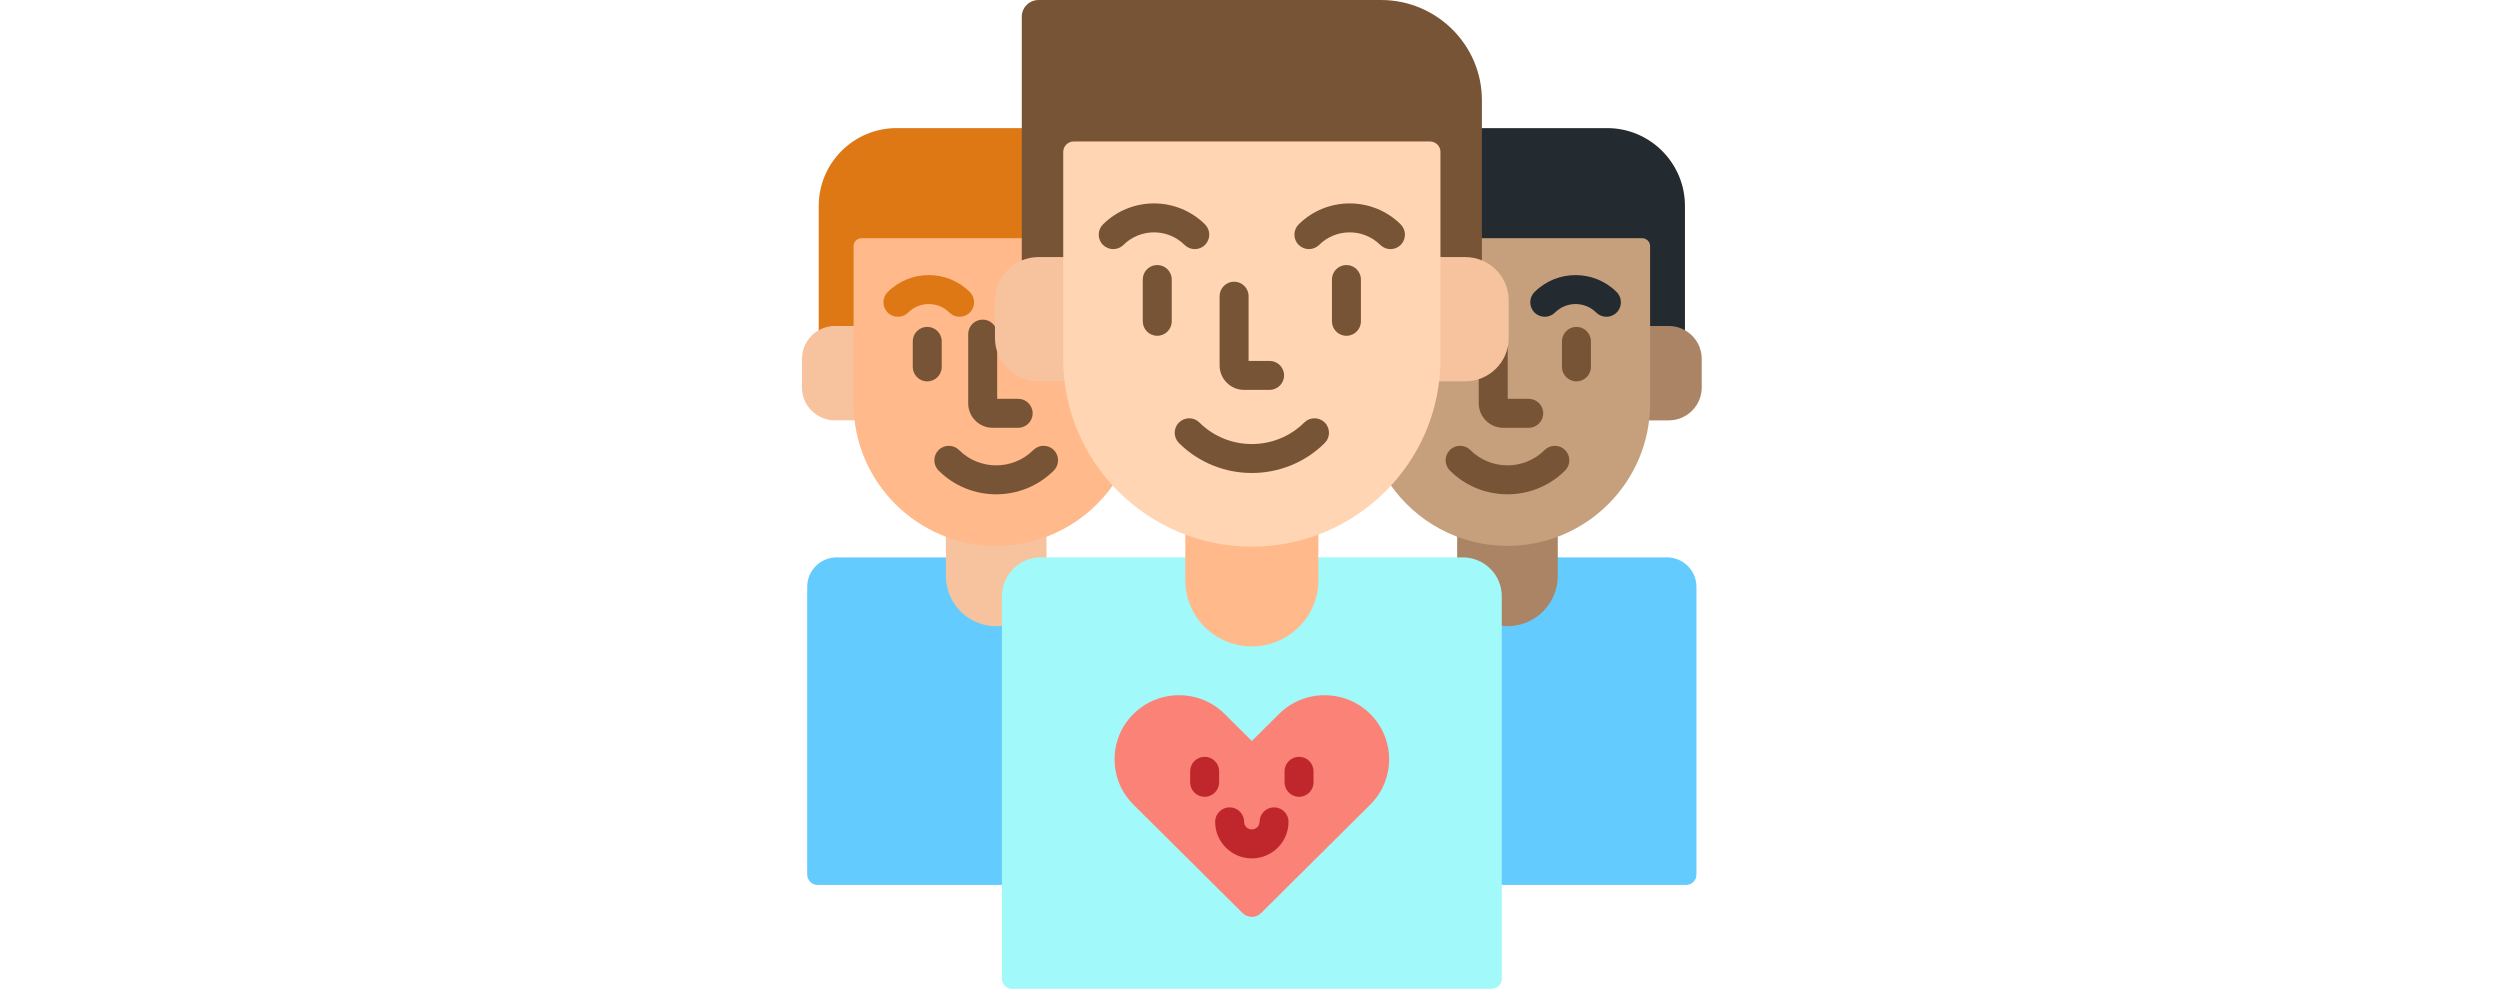
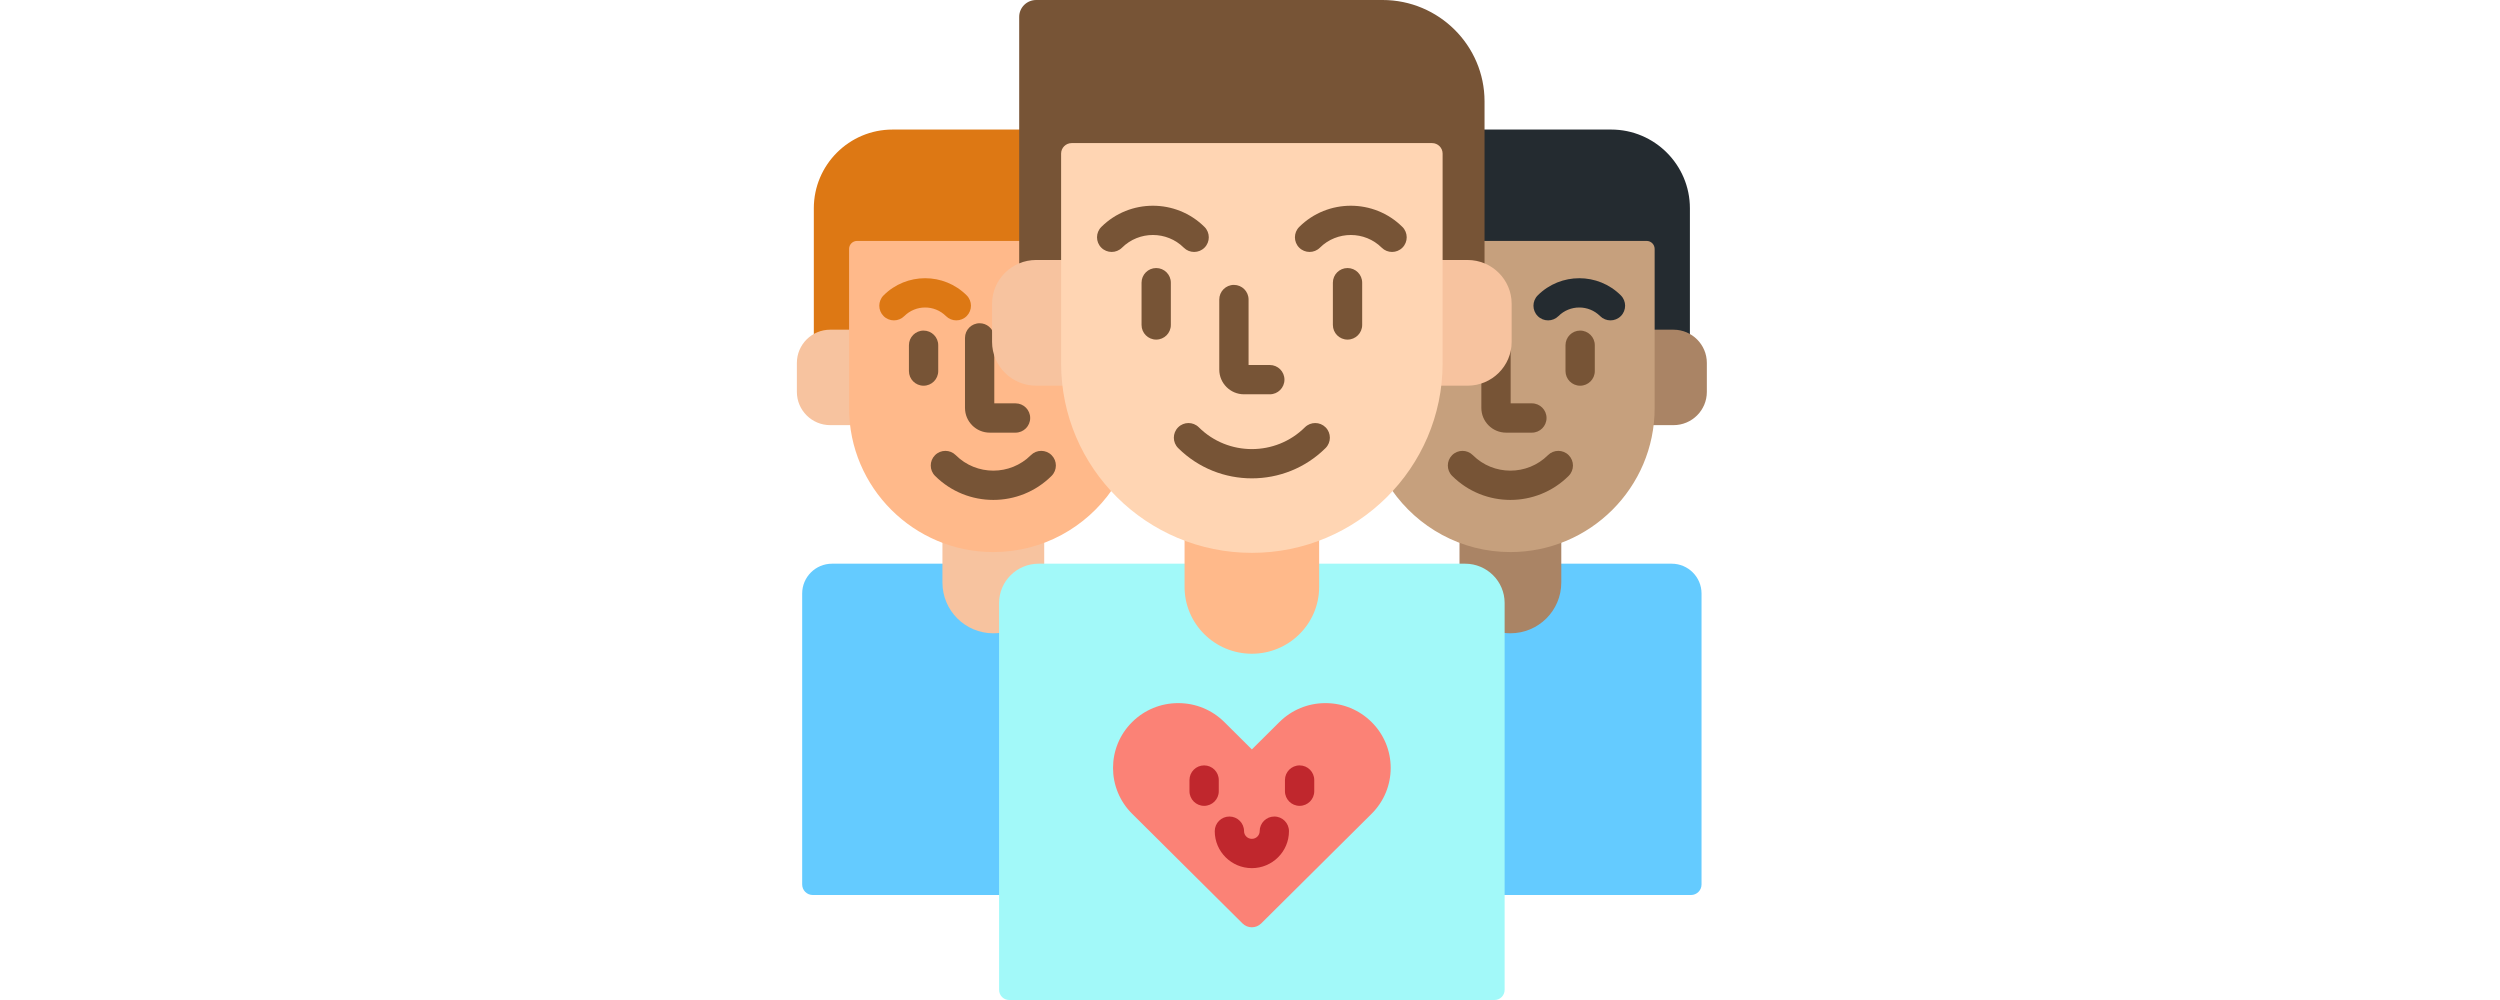
- <svg xmlns="http://www.w3.org/2000/svg" height="270" viewBox="-23 0 511 512" width="512pt">
+ <svg xmlns="http://www.w3.org/2000/svg" width="350" height="140" viewBox="-23 0 511 512">
  <path d="m448.398 288.613h-57.52v9.645c0 13.777-11.238 24.988-25.055 24.988-1.344 0-2.664-.109-3.953-.312v135.312h96.41c2.988 0 5.406-2.414 5.406-5.395v-148.984c0-8.41-6.859-15.254-15.289-15.254zm0 0" fill="#64cbff" />
  <path d="m417.43 66.332h-65.848v58.02h84c1.707 0 3.094 1.383 3.094 3.082v42.367h10.656c3.082 0 5.949.883 8.398 2.387v-65.547c0-22.227-18.078-40.309-40.301-40.309zm0 0" fill="#242b30" />
  <path d="m365.824 281.66c-9.18 0-17.957-1.719-26.055-4.82v12.773h2.879c10.602 0 19.223 8.562 19.223 19.086v15.246c1.289.195 2.609.297 3.953.297 14.391 0 26.055-11.633 26.055-25.988v-21.418c-8.098 3.105-16.875 4.824-26.055 4.824zm0 0" fill="#aa8465" />
  <path d="m449.332 168.801h-10.656v40.191c0 2.938-.195 5.832-.539 8.68h11.195c9.434 0 17.074-7.625 17.074-17.031v-14.812c0-9.402-7.645-17.027-17.074-17.027zm0 0" fill="#aa8465" />
  <path d="m435.582 123.352h-84v12.156l.617.254c8.059 3.344 13.266 11.105 13.266 19.777v19.504c0 11.816-9.68 21.43-21.574 21.43h-14.34l-.105.883c-2.41 20.312-11.141 38.805-24.469 53.324 13.332 19.297 35.629 31.98 60.848 31.98 40.723 0 73.852-33.047 73.852-73.668v-81.559c0-2.254-1.832-4.082-4.094-4.082zm0 0" fill="#c6a07d" />
  <path d="m376.828 206.516h-10.875v-33.516c0-.93-.176-1.816-.488-2.641v4.684c0 9.355-6.078 17.312-14.512 20.227v13.594c0 6.977 5.676 12.652 12.656 12.652h13.219c4.145 0 7.5-3.359 7.5-7.5 0-4.145-3.355-7.5-7.5-7.5zm0 0" fill="#775436" />
  <path d="m401.535 197.484c-4.141 0-7.5-3.359-7.5-7.5v-13.223c0-4.141 3.359-7.5 7.5-7.5 4.145 0 7.5 3.359 7.5 7.5v13.223c0 4.141-3.355 7.5-7.5 7.5zm0 0" fill="#775436" />
  <path d="m365.824 255.961c-10.805 0-21.602-4.102-29.828-12.309-2.934-2.926-2.938-7.672-.012-10.605 2.922-2.934 7.672-2.938 10.605-.012 10.605 10.578 27.863 10.578 38.473 0 2.93-2.926 7.68-2.922 10.605.012s2.918 7.684-.016 10.605c-8.223 8.203-19.027 12.309-29.828 12.309zm0 0" fill="#775436" />
  <path d="m385.129 164.031c-1.922 0-3.844-.73-5.312-2.203-2.922-2.93-2.918-7.68.012-10.605 11.73-11.699 30.805-11.699 42.527 0 2.934 2.926 2.941 7.676.012 10.605-2.926 2.934-7.672 2.938-10.605.016-5.879-5.871-15.453-5.871-21.336 0-1.465 1.461-3.383 2.188-5.297 2.188zm0 0" fill="#242b30" />
  <path d="m105.035 322.93c-1.289.207-2.609.316-3.953.316-13.816 0-25.055-11.211-25.055-24.992v-9.641h-57.52c-8.434 0-15.293 6.84-15.293 15.25v148.988c0 2.977 2.422 5.391 5.406 5.391h96.414zm0 0" fill="#64cbff" />
  <path d="m115.324 66.332h-65.848c-22.219 0-40.301 18.082-40.301 40.309v65.547c2.445-1.504 5.316-2.387 8.398-2.387h10.656v-42.367c0-1.699 1.387-3.082 3.09-3.082h84.004zm0 0" fill="#dd7814" />
  <path d="m105.035 308.699c0-10.523 8.621-19.086 19.223-19.086h2.879v-12.773c-8.098 3.102-16.875 4.82-26.055 4.82-9.18 0-17.957-1.719-26.055-4.82v21.418c0 14.352 11.664 25.988 26.055 25.988 1.344 0 2.664-.102 3.953-.297zm0 0" fill="#f7c39f" />
  <path d="m28.23 208.992v-40.191h-10.656c-9.43 0-17.074 7.625-17.074 17.027v14.812c0 9.406 7.645 17.031 17.074 17.031h11.195c-.344-2.848-.539-5.742-.539-8.68zm0 0" fill="#f7c39f" />
  <path d="m137.461 197.355-.105-.883h-14.336c-11.898 0-21.578-9.613-21.578-21.43v-19.504c0-8.668 5.207-16.434 13.266-19.773l.617-.258v-12.156h-84c-2.262 0-4.094 1.828-4.094 4.082v81.559c0 40.621 33.129 73.668 73.852 73.668 25.219 0 47.516-12.68 60.848-31.98-13.328-14.523-22.059-33.016-24.469-53.324zm0 0" fill="#ffb98a" />
  <path d="m101.082 255.961c-10.805 0-21.605-4.105-29.832-12.309-2.934-2.922-2.938-7.672-.012-10.605 2.922-2.934 7.672-2.938 10.605-.012 10.605 10.578 27.867 10.578 38.473 0 2.93-2.926 7.68-2.922 10.605.012s2.918 7.68-.016 10.605c-8.219 8.203-19.023 12.309-29.824 12.309zm0 0" fill="#775436" />
  <path d="m82.133 164.031c-1.914 0-3.832-.727-5.297-2.188-5.883-5.871-15.453-5.871-21.34 0-2.93 2.922-7.68 2.918-10.605-.016-2.926-2.93-2.918-7.68.012-10.605 11.727-11.695 30.801-11.699 42.527 0 2.934 2.926 2.938 7.676.012 10.605-1.465 1.473-3.387 2.203-5.309 2.203zm0 0" fill="#dd7814" />
  <path d="m65.371 197.484c-4.145 0-7.5-3.359-7.5-7.5v-13.223c0-4.141 3.355-7.5 7.5-7.5 4.141 0 7.5 3.359 7.5 7.5v13.223c0 4.141-3.359 7.5-7.5 7.5zm0 0" fill="#775436" />
  <path d="m112.453 206.516h-10.875v-29.117c-.086-.777-.137-1.559-.137-2.355v-3.457c-.664-3.465-3.707-6.086-7.363-6.086-4.145 0-7.5 3.355-7.5 7.5v35.863c0 6.977 5.676 12.652 12.656 12.652h13.219c4.141 0 7.5-3.359 7.5-7.5 0-4.145-3.359-7.5-7.5-7.5zm0 0" fill="#775436" />
  <path d="m342.652 288.613h-75.746v11.871c0 18.32-15.008 33.227-33.453 33.227s-33.457-14.906-33.457-33.227v-11.871h-75.742c-11.148 0-20.223 9.012-20.223 20.086v198.117c0 2.863 2.328 5.184 5.195 5.184h248.453c2.867 0 5.191-2.32 5.191-5.184v-198.117c0-11.074-9.07-20.086-20.219-20.086zm0 0" fill="#a2f9f9" />
  <path d="m300.348 0h-177.316c-4.809 0-8.707 3.871-8.707 8.648v127.297c2.664-1.168 5.602-1.832 8.695-1.832h13.77v-55.473c0-2.414 1.98-4.379 4.414-4.379h184.496c2.438 0 4.418 1.965 4.418 4.379v55.473h13.77c3.094 0 6.031.664 8.695 1.832v-84.055c0-28.613-23.43-51.891-52.234-51.891zm0 0" fill="#775436" />
  <path d="m233.453 282.059c-12.133 0-23.746-2.238-34.457-6.312v24.738c0 18.902 15.43 34.227 34.457 34.227s34.453-15.324 34.453-34.227v-24.738c-10.707 4.074-22.32 6.312-34.453 6.312zm0 0" fill="#ffb98a" />
  <path d="m233.453 474.77c-1.727 0-3.453-.656-4.773-1.965l-56.539-56.164c-13.027-12.941-13.027-33.988 0-46.926 6.305-6.266 14.695-9.719 23.617-9.719 8.922 0 17.309 3.453 23.621 9.719l14.074 13.984 14.078-13.984c6.312-6.266 14.695-9.719 23.617-9.719 8.922 0 17.312 3.453 23.621 9.719 13.023 12.938 13.023 33.988 0 46.926l-56.543 56.164c-1.32 1.309-3.051 1.965-4.773 1.965zm0 0" fill="#fb8276" />
  <path d="m209.012 412.594c-4.141 0-7.5-3.355-7.5-7.5v-5.711c0-4.141 3.359-7.5 7.5-7.5s7.5 3.359 7.5 7.5v5.711c0 4.145-3.359 7.5-7.5 7.5zm0 0" fill="#c0272d" />
  <path d="m257.895 412.594c-4.145 0-7.5-3.355-7.5-7.5v-5.711c0-4.141 3.355-7.5 7.5-7.5 4.141 0 7.5 3.359 7.5 7.5v5.711c0 4.145-3.359 7.5-7.5 7.5zm0 0" fill="#c0272d" />
  <path d="m233.453 444.488c-10.477 0-19-8.488-19-18.926 0-4.141 3.359-7.5 7.5-7.5s7.5 3.359 7.5 7.5c0 2.164 1.793 3.926 4 3.926s4-1.762 4-3.926c0-4.141 3.359-7.5 7.5-7.5 4.145 0 7.5 3.359 7.5 7.5 0 10.438-8.523 18.926-19 18.926zm0 0" fill="#c0272d" />
  <path d="m136.789 186.043v-52.93h-13.77c-12.469 0-22.578 10.043-22.578 22.426v19.504c0 12.391 10.109 22.43 22.578 22.43h14.457c-.449-3.75-.688-7.562-.688-11.43zm0 0" fill="#f7c39f" />
  <path d="m343.887 133.113h-13.77v52.93c0 3.867-.238 7.68-.688 11.43h14.457c12.473 0 22.578-10.039 22.578-22.43v-19.504c0-12.383-10.105-22.426-22.578-22.426zm0 0" fill="#f7c39f" />
  <path d="m233.453 283.059c-53.852 0-97.664-43.523-97.664-97.016v-107.402c0-2.973 2.426-5.379 5.414-5.379h184.496c2.992 0 5.418 2.406 5.418 5.379v107.402c0 53.492-43.812 97.016-97.664 97.016zm0 0" fill="#ffd5b3" />
  <g fill="#775436">
    <path d="m242.641 201.879h-13.219c-6.98 0-12.656-5.676-12.656-12.652v-35.863c0-4.141 3.355-7.5 7.5-7.5 4.141 0 7.5 3.359 7.5 7.5v33.516h10.875c4.141 0 7.5 3.359 7.5 7.5s-3.359 7.5-7.5 7.5zm0 0" />
    <path d="m233.453 244.918c-13.664 0-27.328-5.168-37.73-15.5-2.938-2.918-2.953-7.668-.035-10.605 2.922-2.941 7.668-2.957 10.609-.035 14.973 14.875 39.34 14.875 54.312 0 2.941-2.922 7.691-2.906 10.609.035 2.918 2.938 2.902 7.688-.035 10.605-10.402 10.332-24.066 15.5-37.73 15.5zm0 0" />
    <path d="m203.902 129c-1.914 0-3.824-.727-5.289-2.18-8.727-8.672-22.926-8.672-31.652 0-2.941 2.918-7.688 2.902-10.609-.035-2.918-2.938-2.902-7.688.035-10.605 14.559-14.461 38.242-14.461 52.801 0 2.938 2.918 2.953 7.668.035 10.605-1.465 1.477-3.395 2.215-5.32 2.215zm0 0" />
    <path d="m305.234 129c-1.914 0-3.824-.727-5.285-2.18-8.73-8.668-22.934-8.668-31.664 0-2.938 2.918-7.684 2.902-10.605-.035-2.918-2.938-2.902-7.688.035-10.605 14.555-14.461 38.242-14.461 52.801 0 2.938 2.918 2.957 7.668.039 10.605-1.465 1.477-3.395 2.215-5.32 2.215zm0 0" />
    <path d="m184.473 173.875c-4.145 0-7.5-3.359-7.5-7.5v-21.637c0-4.141 3.355-7.5 7.5-7.5 4.141 0 7.5 3.359 7.5 7.5v21.637c0 4.141-3.359 7.5-7.5 7.5zm0 0" />
    <path d="m282.434 173.875c-4.141 0-7.5-3.359-7.5-7.5v-21.637c0-4.141 3.359-7.5 7.5-7.5s7.5 3.359 7.5 7.5v21.637c0 4.141-3.355 7.5-7.5 7.5zm0 0" />
  </g>
</svg>
